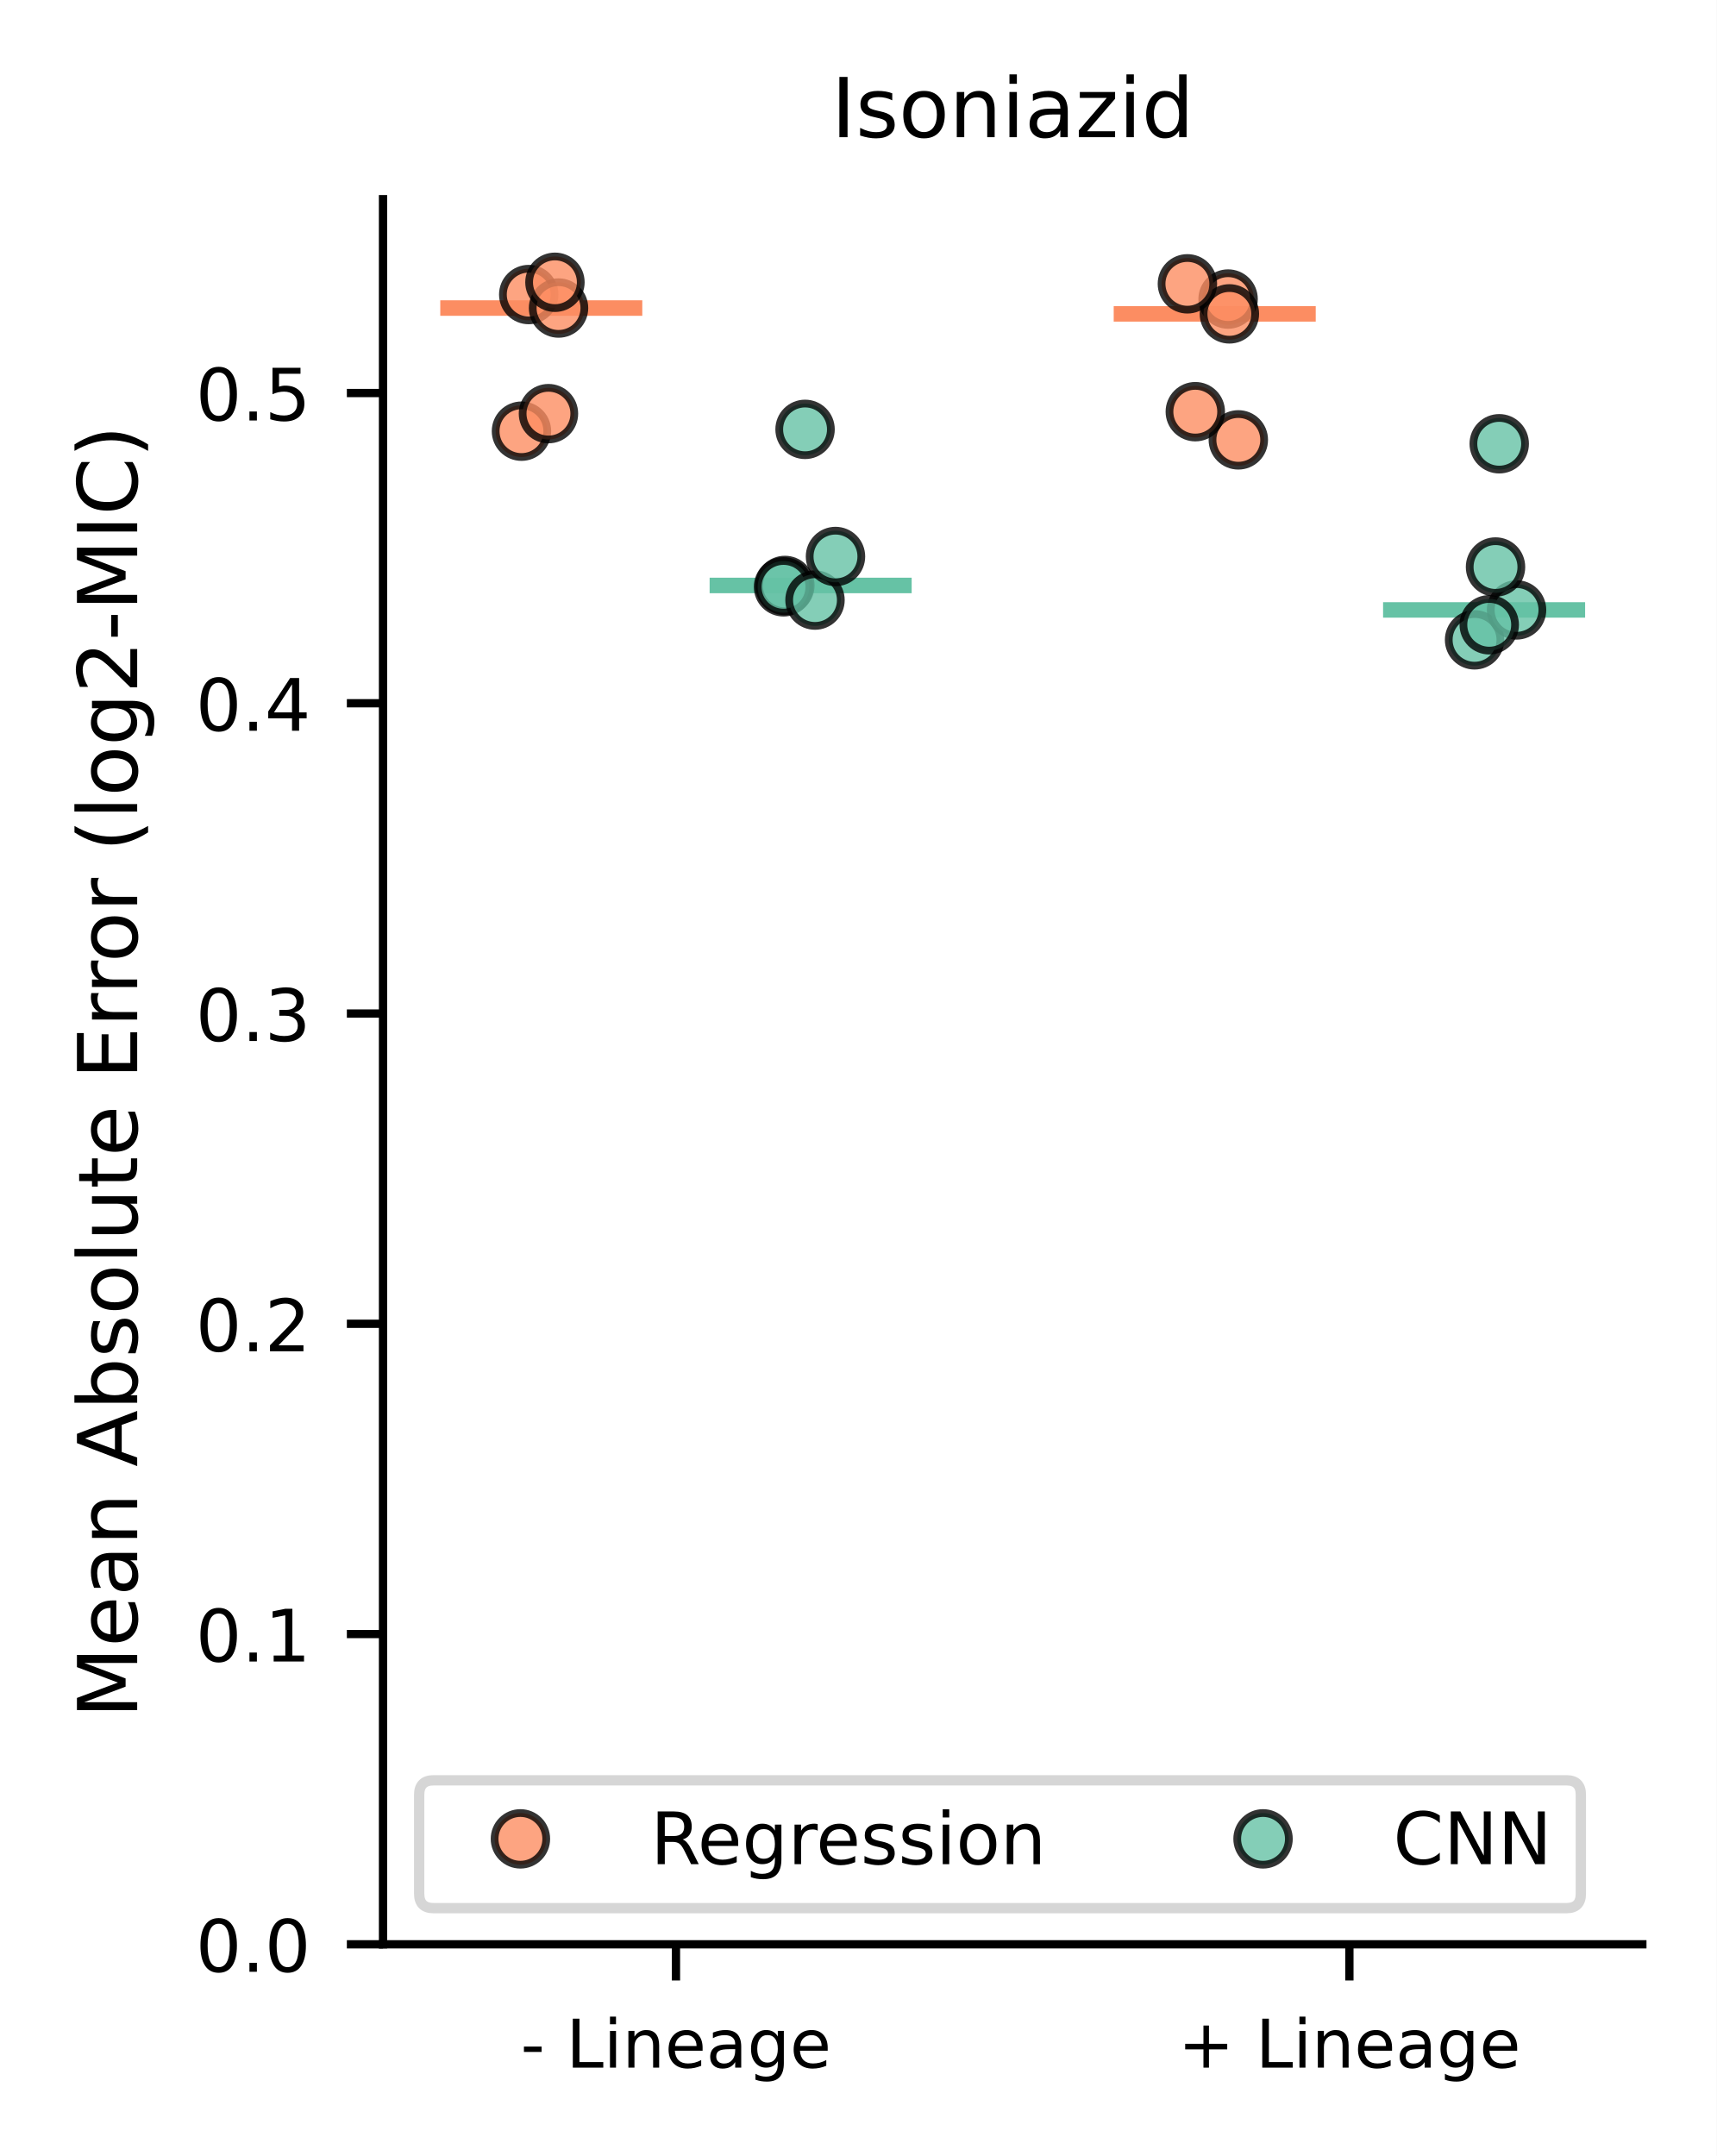
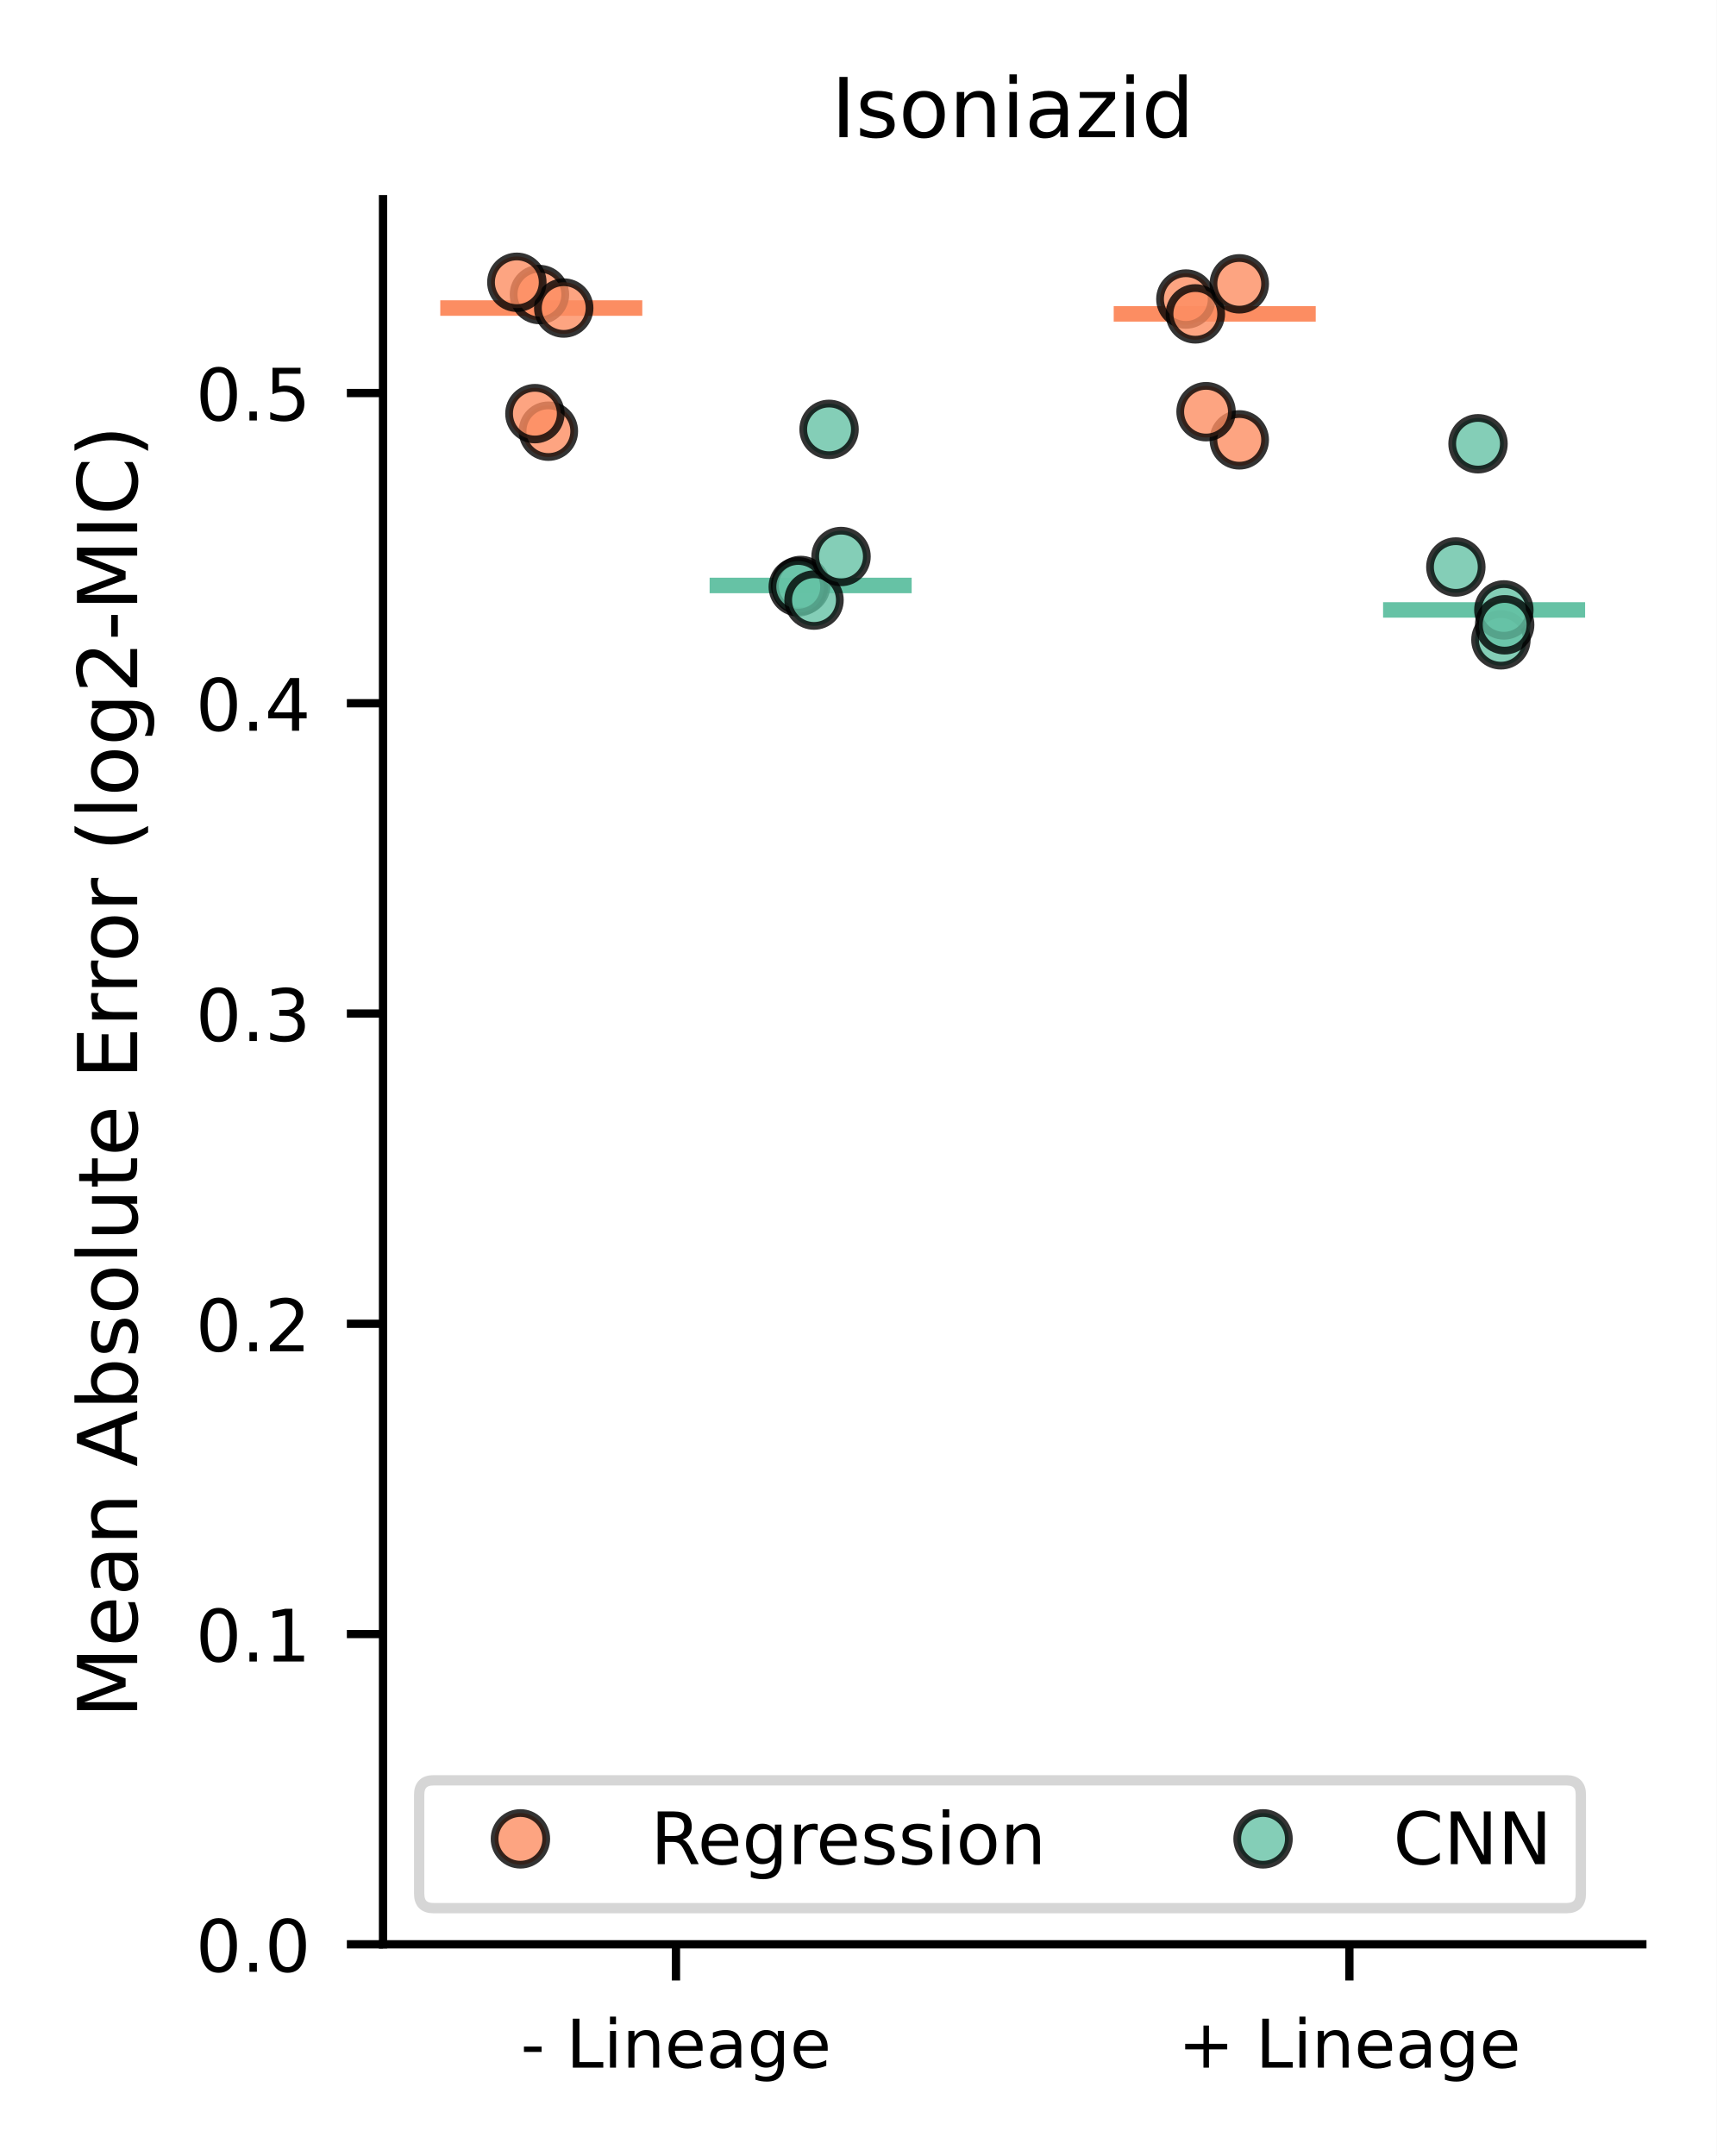
<svg xmlns="http://www.w3.org/2000/svg" xmlns:xlink="http://www.w3.org/1999/xlink" width="166.175pt" height="208.69pt" viewBox="0 0 166.175 208.69" version="1.1">
  <defs>
    <style type="text/css">*{stroke-linejoin: round; stroke-linecap: butt}</style>
  </defs>
  <g id="figure_1">
    <g id="patch_1">
      <path d="M 0 208.69  L 166.175 208.69  L 166.175 0  L 0 0  z " style="fill: #ffffff" />
    </g>
    <g id="axes_1">
      <g id="patch_2">
        <path d="M 37.075 188.199  L 158.975 188.199  L 158.975 19.279  L 37.075 19.279  z " style="fill: #ffffff" />
      </g>
      <g id="LineCollection_1">
-         <path d="M 42.616 29.817  L 62.172 29.817  " clip-path="url(#pcd915bd7c7)" style="fill: none; stroke: #fc8d62; stroke-width: 1.5" />
+         <path d="M 42.616 29.817  L 62.172 29.817  " clip-path="url(#p99bc754892)" style="fill: none; stroke: #fc8d62; stroke-width: 1.5" />
      </g>
      <g id="LineCollection_2">
-         <path d="M 68.69 56.669  L 88.247 56.669  " clip-path="url(#pcd915bd7c7)" style="fill: none; stroke: #66c2a5; stroke-width: 1.5" />
+         <path d="M 68.69 56.669  L 88.247 56.669  " clip-path="url(#p99bc754892)" style="fill: none; stroke: #66c2a5; stroke-width: 1.5" />
      </g>
      <g id="LineCollection_3">
-         <path d="M 107.803 30.382  L 127.359 30.382  " clip-path="url(#pcd915bd7c7)" style="fill: none; stroke: #fc8d62; stroke-width: 1.5" />
+         <path d="M 107.803 30.382  L 127.359 30.382  " clip-path="url(#p99bc754892)" style="fill: none; stroke: #fc8d62; stroke-width: 1.5" />
      </g>
      <g id="LineCollection_4">
-         <path d="M 133.878 59.038  L 153.434 59.038  " clip-path="url(#pcd915bd7c7)" style="fill: none; stroke: #66c2a5; stroke-width: 1.5" />
+         <path d="M 133.878 59.038  L 153.434 59.038  " clip-path="url(#p99bc754892)" style="fill: none; stroke: #66c2a5; stroke-width: 1.5" />
      </g>
      <g id="PathCollection_1">
        <defs>
-           <path id="C0_0_2567f2c1c7" d="M 0 2.5  C 0.663 2.5 1.299 2.237 1.768 1.768  C 2.237 1.299 2.5 0.663 2.5 -0  C 2.5 -0.663 2.237 -1.299 1.768 -1.768  C 1.299 -2.237 0.663 -2.5 0 -2.5  C -0.663 -2.5 -1.299 -2.237 -1.768 -1.768  C -2.237 -1.299 -2.5 -0.663 -2.5 0  C -2.5 0.663 -2.237 1.299 -1.768 1.768  C -1.299 2.237 -0.663 2.5 0 2.5  z " />
+           <path id="C0_0_e6b7c3c4e5" d="M 0 2.5  C 0.663 2.5 1.299 2.237 1.768 1.768  C 2.237 1.299 2.5 0.663 2.5 -0  C 2.5 -0.663 2.237 -1.299 1.768 -1.768  C 1.299 -2.237 0.663 -2.5 0 -2.5  C -0.663 -2.5 -1.299 -2.237 -1.768 -1.768  C -2.237 -1.299 -2.5 -0.663 -2.5 0  C -2.5 0.663 -2.237 1.299 -1.768 1.768  C -1.299 2.237 -0.663 2.5 0 2.5  z " />
        </defs>
-         <g clip-path="url(#pcd915bd7c7)">
-           <use xlink:href="#C0_0_2567f2c1c7" x="50.477" y="41.736" style="fill: #fc8d62; fill-opacity: 0.8; stroke: #000000; stroke-opacity: 0.8; stroke-width: 0.75" />
-         </g>
-         <g clip-path="url(#pcd915bd7c7)">
-           <use xlink:href="#C0_0_2567f2c1c7" x="53.089" y="40.039" style="fill: #fc8d62; fill-opacity: 0.8; stroke: #000000; stroke-opacity: 0.8; stroke-width: 0.75" />
-         </g>
-         <g clip-path="url(#pcd915bd7c7)">
-           <use xlink:href="#C0_0_2567f2c1c7" x="51.18" y="28.511" style="fill: #fc8d62; fill-opacity: 0.8; stroke: #000000; stroke-opacity: 0.8; stroke-width: 0.75" />
-         </g>
-         <g clip-path="url(#pcd915bd7c7)">
-           <use xlink:href="#C0_0_2567f2c1c7" x="54.065" y="29.817" style="fill: #fc8d62; fill-opacity: 0.8; stroke: #000000; stroke-opacity: 0.8; stroke-width: 0.75" />
-         </g>
-         <g clip-path="url(#pcd915bd7c7)">
-           <use xlink:href="#C0_0_2567f2c1c7" x="53.717" y="27.323" style="fill: #fc8d62; fill-opacity: 0.8; stroke: #000000; stroke-opacity: 0.8; stroke-width: 0.75" />
+         <g clip-path="url(#p99bc754892)">
+           <use xlink:href="#C0_0_e6b7c3c4e5" x="53.082" y="41.736" style="fill: #fc8d62; fill-opacity: 0.8; stroke: #000000; stroke-opacity: 0.8; stroke-width: 0.75" />
+         </g>
+         <g clip-path="url(#p99bc754892)">
+           <use xlink:href="#C0_0_e6b7c3c4e5" x="51.778" y="40.039" style="fill: #fc8d62; fill-opacity: 0.8; stroke: #000000; stroke-opacity: 0.8; stroke-width: 0.75" />
+         </g>
+         <g clip-path="url(#p99bc754892)">
+           <use xlink:href="#C0_0_e6b7c3c4e5" x="52.216" y="28.511" style="fill: #fc8d62; fill-opacity: 0.8; stroke: #000000; stroke-opacity: 0.8; stroke-width: 0.75" />
+         </g>
+         <g clip-path="url(#p99bc754892)">
+           <use xlink:href="#C0_0_e6b7c3c4e5" x="54.567" y="29.817" style="fill: #fc8d62; fill-opacity: 0.8; stroke: #000000; stroke-opacity: 0.8; stroke-width: 0.75" />
+         </g>
+         <g clip-path="url(#p99bc754892)">
+           <use xlink:href="#C0_0_e6b7c3c4e5" x="50.029" y="27.323" style="fill: #fc8d62; fill-opacity: 0.8; stroke: #000000; stroke-opacity: 0.8; stroke-width: 0.75" />
        </g>
      </g>
      <g id="PathCollection_2">
        <defs>
-           <path id="C1_0_9e35597eb2" d="M 0 2.5  C 0.663 2.5 1.299 2.237 1.768 1.768  C 2.237 1.299 2.5 0.663 2.5 -0  C 2.5 -0.663 2.237 -1.299 1.768 -1.768  C 1.299 -2.237 0.663 -2.5 0 -2.5  C -0.663 -2.5 -1.299 -2.237 -1.768 -1.768  C -2.237 -1.299 -2.5 -0.663 -2.5 0  C -2.5 0.663 -2.237 1.299 -1.768 1.768  C -1.299 2.237 -0.663 2.5 0 2.5  z " />
+           <path id="C1_0_5ab2968589" d="M 0 2.5  C 0.663 2.5 1.299 2.237 1.768 1.768  C 2.237 1.299 2.5 0.663 2.5 -0  C 2.5 -0.663 2.237 -1.299 1.768 -1.768  C 1.299 -2.237 0.663 -2.5 0 -2.5  C -0.663 -2.5 -1.299 -2.237 -1.768 -1.768  C -2.237 -1.299 -2.5 -0.663 -2.5 0  C -2.5 0.663 -2.237 1.299 -1.768 1.768  C -1.299 2.237 -0.663 2.5 0 2.5  z " />
        </defs>
-         <g clip-path="url(#pcd915bd7c7)">
-           <use xlink:href="#C1_0_9e35597eb2" x="75.974" y="56.669" style="fill: #66c2a5; fill-opacity: 0.8; stroke: #000000; stroke-opacity: 0.8; stroke-width: 0.75" />
-         </g>
-         <g clip-path="url(#pcd915bd7c7)">
-           <use xlink:href="#C1_0_9e35597eb2" x="75.842" y="56.801" style="fill: #66c2a5; fill-opacity: 0.8; stroke: #000000; stroke-opacity: 0.8; stroke-width: 0.75" />
-         </g>
-         <g clip-path="url(#pcd915bd7c7)">
-           <use xlink:href="#C1_0_9e35597eb2" x="78.89" y="58.084" style="fill: #66c2a5; fill-opacity: 0.8; stroke: #000000; stroke-opacity: 0.8; stroke-width: 0.75" />
-         </g>
-         <g clip-path="url(#pcd915bd7c7)">
-           <use xlink:href="#C1_0_9e35597eb2" x="77.928" y="41.561" style="fill: #66c2a5; fill-opacity: 0.8; stroke: #000000; stroke-opacity: 0.8; stroke-width: 0.75" />
-         </g>
-         <g clip-path="url(#pcd915bd7c7)">
-           <use xlink:href="#C1_0_9e35597eb2" x="80.873" y="53.866" style="fill: #66c2a5; fill-opacity: 0.8; stroke: #000000; stroke-opacity: 0.8; stroke-width: 0.75" />
+         <g clip-path="url(#p99bc754892)">
+           <use xlink:href="#C1_0_5ab2968589" x="77.505" y="56.669" style="fill: #66c2a5; fill-opacity: 0.8; stroke: #000000; stroke-opacity: 0.8; stroke-width: 0.75" />
+         </g>
+         <g clip-path="url(#p99bc754892)">
+           <use xlink:href="#C1_0_5ab2968589" x="77.27" y="56.801" style="fill: #66c2a5; fill-opacity: 0.8; stroke: #000000; stroke-opacity: 0.8; stroke-width: 0.75" />
+         </g>
+         <g clip-path="url(#p99bc754892)">
+           <use xlink:href="#C1_0_5ab2968589" x="78.795" y="58.084" style="fill: #66c2a5; fill-opacity: 0.8; stroke: #000000; stroke-opacity: 0.8; stroke-width: 0.75" />
+         </g>
+         <g clip-path="url(#p99bc754892)">
+           <use xlink:href="#C1_0_5ab2968589" x="80.252" y="41.561" style="fill: #66c2a5; fill-opacity: 0.8; stroke: #000000; stroke-opacity: 0.8; stroke-width: 0.75" />
+         </g>
+         <g clip-path="url(#p99bc754892)">
+           <use xlink:href="#C1_0_5ab2968589" x="81.41" y="53.866" style="fill: #66c2a5; fill-opacity: 0.8; stroke: #000000; stroke-opacity: 0.8; stroke-width: 0.75" />
        </g>
      </g>
      <g id="PathCollection_3">
        <defs>
-           <path id="C2_0_d26bcf6272" d="M 0 2.5  C 0.663 2.5 1.299 2.237 1.768 1.768  C 2.237 1.299 2.5 0.663 2.5 -0  C 2.5 -0.663 2.237 -1.299 1.768 -1.768  C 1.299 -2.237 0.663 -2.5 0 -2.5  C -0.663 -2.5 -1.299 -2.237 -1.768 -1.768  C -2.237 -1.299 -2.5 -0.663 -2.5 0  C -2.5 0.663 -2.237 1.299 -1.768 1.768  C -1.299 2.237 -0.663 2.5 0 2.5  z " />
+           <path id="C2_0_49b59b8462" d="M 0 2.5  C 0.663 2.5 1.299 2.237 1.768 1.768  C 2.237 1.299 2.5 0.663 2.5 -0  C 2.5 -0.663 2.237 -1.299 1.768 -1.768  C 1.299 -2.237 0.663 -2.5 0 -2.5  C -0.663 -2.5 -1.299 -2.237 -1.768 -1.768  C -2.237 -1.299 -2.5 -0.663 -2.5 0  C -2.5 0.663 -2.237 1.299 -1.768 1.768  C -1.299 2.237 -0.663 2.5 0 2.5  z " />
        </defs>
-         <g clip-path="url(#pcd915bd7c7)">
-           <use xlink:href="#C2_0_d26bcf6272" x="119.866" y="42.578" style="fill: #fc8d62; fill-opacity: 0.8; stroke: #000000; stroke-opacity: 0.8; stroke-width: 0.75" />
-         </g>
-         <g clip-path="url(#pcd915bd7c7)">
-           <use xlink:href="#C2_0_d26bcf6272" x="115.702" y="39.849" style="fill: #fc8d62; fill-opacity: 0.8; stroke: #000000; stroke-opacity: 0.8; stroke-width: 0.75" />
-         </g>
-         <g clip-path="url(#pcd915bd7c7)">
-           <use xlink:href="#C2_0_d26bcf6272" x="118.876" y="28.947" style="fill: #fc8d62; fill-opacity: 0.8; stroke: #000000; stroke-opacity: 0.8; stroke-width: 0.75" />
-         </g>
-         <g clip-path="url(#pcd915bd7c7)">
-           <use xlink:href="#C2_0_d26bcf6272" x="119.001" y="30.382" style="fill: #fc8d62; fill-opacity: 0.8; stroke: #000000; stroke-opacity: 0.8; stroke-width: 0.75" />
-         </g>
-         <g clip-path="url(#pcd915bd7c7)">
-           <use xlink:href="#C2_0_d26bcf6272" x="114.937" y="27.474" style="fill: #fc8d62; fill-opacity: 0.8; stroke: #000000; stroke-opacity: 0.8; stroke-width: 0.75" />
+         <g clip-path="url(#p99bc754892)">
+           <use xlink:href="#C2_0_49b59b8462" x="119.958" y="42.578" style="fill: #fc8d62; fill-opacity: 0.8; stroke: #000000; stroke-opacity: 0.8; stroke-width: 0.75" />
+         </g>
+         <g clip-path="url(#p99bc754892)">
+           <use xlink:href="#C2_0_49b59b8462" x="116.742" y="39.849" style="fill: #fc8d62; fill-opacity: 0.8; stroke: #000000; stroke-opacity: 0.8; stroke-width: 0.75" />
+         </g>
+         <g clip-path="url(#p99bc754892)">
+           <use xlink:href="#C2_0_49b59b8462" x="114.789" y="28.947" style="fill: #fc8d62; fill-opacity: 0.8; stroke: #000000; stroke-opacity: 0.8; stroke-width: 0.75" />
+         </g>
+         <g clip-path="url(#p99bc754892)">
+           <use xlink:href="#C2_0_49b59b8462" x="115.707" y="30.382" style="fill: #fc8d62; fill-opacity: 0.8; stroke: #000000; stroke-opacity: 0.8; stroke-width: 0.75" />
+         </g>
+         <g clip-path="url(#p99bc754892)">
+           <use xlink:href="#C2_0_49b59b8462" x="119.959" y="27.474" style="fill: #fc8d62; fill-opacity: 0.8; stroke: #000000; stroke-opacity: 0.8; stroke-width: 0.75" />
        </g>
      </g>
      <g id="PathCollection_4">
        <defs>
-           <path id="C3_0_635fb2969f" d="M 0 2.5  C 0.663 2.5 1.299 2.237 1.768 1.768  C 2.237 1.299 2.5 0.663 2.5 -0  C 2.5 -0.663 2.237 -1.299 1.768 -1.768  C 1.299 -2.237 0.663 -2.5 0 -2.5  C -0.663 -2.5 -1.299 -2.237 -1.768 -1.768  C -2.237 -1.299 -2.5 -0.663 -2.5 0  C -2.5 0.663 -2.237 1.299 -1.768 1.768  C -1.299 2.237 -0.663 2.5 0 2.5  z " />
+           <path id="C3_0_7bbd933094" d="M 0 2.5  C 0.663 2.5 1.299 2.237 1.768 1.768  C 2.237 1.299 2.5 0.663 2.5 -0  C 2.5 -0.663 2.237 -1.299 1.768 -1.768  C 1.299 -2.237 0.663 -2.5 0 -2.5  C -0.663 -2.5 -1.299 -2.237 -1.768 -1.768  C -2.237 -1.299 -2.5 -0.663 -2.5 0  C -2.5 0.663 -2.237 1.299 -1.768 1.768  C -1.299 2.237 -0.663 2.5 0 2.5  z " />
        </defs>
-         <g clip-path="url(#pcd915bd7c7)">
-           <use xlink:href="#C3_0_635fb2969f" x="142.734" y="61.934" style="fill: #66c2a5; fill-opacity: 0.8; stroke: #000000; stroke-opacity: 0.8; stroke-width: 0.75" />
-         </g>
-         <g clip-path="url(#pcd915bd7c7)">
-           <use xlink:href="#C3_0_635fb2969f" x="146.799" y="59.038" style="fill: #66c2a5; fill-opacity: 0.8; stroke: #000000; stroke-opacity: 0.8; stroke-width: 0.75" />
-         </g>
-         <g clip-path="url(#pcd915bd7c7)">
-           <use xlink:href="#C3_0_635fb2969f" x="144.154" y="60.476" style="fill: #66c2a5; fill-opacity: 0.8; stroke: #000000; stroke-opacity: 0.8; stroke-width: 0.75" />
-         </g>
-         <g clip-path="url(#pcd915bd7c7)">
-           <use xlink:href="#C3_0_635fb2969f" x="145.121" y="42.954" style="fill: #66c2a5; fill-opacity: 0.8; stroke: #000000; stroke-opacity: 0.8; stroke-width: 0.75" />
-         </g>
-         <g clip-path="url(#pcd915bd7c7)">
-           <use xlink:href="#C3_0_635fb2969f" x="144.762" y="54.884" style="fill: #66c2a5; fill-opacity: 0.8; stroke: #000000; stroke-opacity: 0.8; stroke-width: 0.75" />
+         <g clip-path="url(#p99bc754892)">
+           <use xlink:href="#C3_0_7bbd933094" x="145.284" y="61.934" style="fill: #66c2a5; fill-opacity: 0.8; stroke: #000000; stroke-opacity: 0.8; stroke-width: 0.75" />
+         </g>
+         <g clip-path="url(#p99bc754892)">
+           <use xlink:href="#C3_0_7bbd933094" x="145.569" y="59.038" style="fill: #66c2a5; fill-opacity: 0.8; stroke: #000000; stroke-opacity: 0.8; stroke-width: 0.75" />
+         </g>
+         <g clip-path="url(#p99bc754892)">
+           <use xlink:href="#C3_0_7bbd933094" x="145.648" y="60.476" style="fill: #66c2a5; fill-opacity: 0.8; stroke: #000000; stroke-opacity: 0.8; stroke-width: 0.75" />
+         </g>
+         <g clip-path="url(#p99bc754892)">
+           <use xlink:href="#C3_0_7bbd933094" x="143.069" y="42.954" style="fill: #66c2a5; fill-opacity: 0.8; stroke: #000000; stroke-opacity: 0.8; stroke-width: 0.75" />
+         </g>
+         <g clip-path="url(#p99bc754892)">
+           <use xlink:href="#C3_0_7bbd933094" x="140.921" y="54.884" style="fill: #66c2a5; fill-opacity: 0.8; stroke: #000000; stroke-opacity: 0.8; stroke-width: 0.75" />
        </g>
      </g>
      <g id="line2d_1" />
      <g id="line2d_2" />
      <g id="matplotlib.axis_1">
        <g id="xtick_1">
          <g id="line2d_3">
            <defs>
-               <path id="m77dfff90fc" d="M 0 0  L 0 3.5  " style="stroke: #000000; stroke-width: 0.8" />
+               <path id="me2e20b2c22" d="M 0 0  L 0 3.5  " style="stroke: #000000; stroke-width: 0.8" />
            </defs>
            <g>
-               <use xlink:href="#m77dfff90fc" x="65.431" y="188.199" style="stroke: #000000; stroke-width: 0.8" />
+               <use xlink:href="#me2e20b2c22" x="65.431" y="188.199" style="stroke: #000000; stroke-width: 0.8" />
            </g>
          </g>
          <g id="text_1">
            <g transform="translate(50.39782 200.1377) scale(0.065 -0.065)">
              <defs>
                <path id="DejaVuSans-2d" d="M 313 2009  L 1997 2009  L 1997 1497  L 313 1497  L 313 2009  z " transform="scale(0.015625)" />
                <path id="DejaVuSans-20" transform="scale(0.015625)" />
                <path id="DejaVuSans-4c" d="M 628 4666  L 1259 4666  L 1259 531  L 3531 531  L 3531 0  L 628 0  L 628 4666  z " transform="scale(0.015625)" />
                <path id="DejaVuSans-69" d="M 603 3500  L 1178 3500  L 1178 0  L 603 0  L 603 3500  z M 603 4863  L 1178 4863  L 1178 4134  L 603 4134  L 603 4863  z " transform="scale(0.015625)" />
                <path id="DejaVuSans-6e" d="M 3513 2113  L 3513 0  L 2938 0  L 2938 2094  Q 2938 2591 2744 2837  Q 2550 3084 2163 3084  Q 1697 3084 1428 2787  Q 1159 2491 1159 1978  L 1159 0  L 581 0  L 581 3500  L 1159 3500  L 1159 2956  Q 1366 3272 1645 3428  Q 1925 3584 2291 3584  Q 2894 3584 3203 3211  Q 3513 2838 3513 2113  z " transform="scale(0.015625)" />
                <path id="DejaVuSans-65" d="M 3597 1894  L 3597 1613  L 953 1613  Q 991 1019 1311 708  Q 1631 397 2203 397  Q 2534 397 2845 478  Q 3156 559 3463 722  L 3463 178  Q 3153 47 2828 -22  Q 2503 -91 2169 -91  Q 1331 -91 842 396  Q 353 884 353 1716  Q 353 2575 817 3079  Q 1281 3584 2069 3584  Q 2775 3584 3186 3129  Q 3597 2675 3597 1894  z M 3022 2063  Q 3016 2534 2758 2815  Q 2500 3097 2075 3097  Q 1594 3097 1305 2825  Q 1016 2553 972 2059  L 3022 2063  z " transform="scale(0.015625)" />
                <path id="DejaVuSans-61" d="M 2194 1759  Q 1497 1759 1228 1600  Q 959 1441 959 1056  Q 959 750 1161 570  Q 1363 391 1709 391  Q 2188 391 2477 730  Q 2766 1069 2766 1631  L 2766 1759  L 2194 1759  z M 3341 1997  L 3341 0  L 2766 0  L 2766 531  Q 2569 213 2275 61  Q 1981 -91 1556 -91  Q 1019 -91 701 211  Q 384 513 384 1019  Q 384 1609 779 1909  Q 1175 2209 1959 2209  L 2766 2209  L 2766 2266  Q 2766 2663 2505 2880  Q 2244 3097 1772 3097  Q 1472 3097 1187 3025  Q 903 2953 641 2809  L 641 3341  Q 956 3463 1253 3523  Q 1550 3584 1831 3584  Q 2591 3584 2966 3190  Q 3341 2797 3341 1997  z " transform="scale(0.015625)" />
                <path id="DejaVuSans-67" d="M 2906 1791  Q 2906 2416 2648 2759  Q 2391 3103 1925 3103  Q 1463 3103 1205 2759  Q 947 2416 947 1791  Q 947 1169 1205 825  Q 1463 481 1925 481  Q 2391 481 2648 825  Q 2906 1169 2906 1791  z M 3481 434  Q 3481 -459 3084 -895  Q 2688 -1331 1869 -1331  Q 1566 -1331 1297 -1286  Q 1028 -1241 775 -1147  L 775 -588  Q 1028 -725 1275 -790  Q 1522 -856 1778 -856  Q 2344 -856 2625 -561  Q 2906 -266 2906 331  L 2906 616  Q 2728 306 2450 153  Q 2172 0 1784 0  Q 1141 0 747 490  Q 353 981 353 1791  Q 353 2603 747 3093  Q 1141 3584 1784 3584  Q 2172 3584 2450 3431  Q 2728 3278 2906 2969  L 2906 3500  L 3481 3500  L 3481 434  z " transform="scale(0.015625)" />
              </defs>
              <use xlink:href="#DejaVuSans-2d" />
              <use xlink:href="#DejaVuSans-20" x="36.084" />
              <use xlink:href="#DejaVuSans-4c" x="67.871" />
              <use xlink:href="#DejaVuSans-69" x="123.584" />
              <use xlink:href="#DejaVuSans-6e" x="151.367" />
              <use xlink:href="#DejaVuSans-65" x="214.746" />
              <use xlink:href="#DejaVuSans-61" x="276.27" />
              <use xlink:href="#DejaVuSans-67" x="337.549" />
              <use xlink:href="#DejaVuSans-65" x="401.025" />
            </g>
          </g>
        </g>
        <g id="xtick_2">
          <g id="line2d_4">
            <g>
-               <use xlink:href="#m77dfff90fc" x="130.618" y="188.199" style="stroke: #000000; stroke-width: 0.8" />
+               <use xlink:href="#me2e20b2c22" x="130.618" y="188.199" style="stroke: #000000; stroke-width: 0.8" />
            </g>
          </g>
          <g id="text_2">
            <g transform="translate(114.0341 200.1377) scale(0.065 -0.065)">
              <defs>
                <path id="DejaVuSans-2b" d="M 2944 4013  L 2944 2272  L 4684 2272  L 4684 1741  L 2944 1741  L 2944 0  L 2419 0  L 2419 1741  L 678 1741  L 678 2272  L 2419 2272  L 2419 4013  L 2944 4013  z " transform="scale(0.015625)" />
              </defs>
              <use xlink:href="#DejaVuSans-2b" />
              <use xlink:href="#DejaVuSans-20" x="83.789" />
              <use xlink:href="#DejaVuSans-4c" x="115.576" />
              <use xlink:href="#DejaVuSans-69" x="171.289" />
              <use xlink:href="#DejaVuSans-6e" x="199.072" />
              <use xlink:href="#DejaVuSans-65" x="262.451" />
              <use xlink:href="#DejaVuSans-61" x="323.975" />
              <use xlink:href="#DejaVuSans-67" x="385.254" />
              <use xlink:href="#DejaVuSans-65" x="448.73" />
            </g>
          </g>
        </g>
      </g>
      <g id="matplotlib.axis_2">
        <g id="ytick_1">
          <g id="line2d_5">
            <defs>
-               <path id="mc4db93349b" d="M 0 0  L -3.5 0  " style="stroke: #000000; stroke-width: 0.8" />
+               <path id="mec5efef433" d="M 0 0  L -3.5 0  " style="stroke: #000000; stroke-width: 0.8" />
            </defs>
            <g>
-               <use xlink:href="#mc4db93349b" x="37.075" y="188.199" style="stroke: #000000; stroke-width: 0.8" />
+               <use xlink:href="#mec5efef433" x="37.075" y="188.199" style="stroke: #000000; stroke-width: 0.8" />
            </g>
          </g>
          <g id="text_3">
            <g transform="translate(18.9425 190.8582) scale(0.07 -0.07)">
              <defs>
                <path id="DejaVuSans-30" d="M 2034 4250  Q 1547 4250 1301 3770  Q 1056 3291 1056 2328  Q 1056 1369 1301 889  Q 1547 409 2034 409  Q 2525 409 2770 889  Q 3016 1369 3016 2328  Q 3016 3291 2770 3770  Q 2525 4250 2034 4250  z M 2034 4750  Q 2819 4750 3233 4129  Q 3647 3509 3647 2328  Q 3647 1150 3233 529  Q 2819 -91 2034 -91  Q 1250 -91 836 529  Q 422 1150 422 2328  Q 422 3509 836 4129  Q 1250 4750 2034 4750  z " transform="scale(0.015625)" />
                <path id="DejaVuSans-2e" d="M 684 794  L 1344 794  L 1344 0  L 684 0  L 684 794  z " transform="scale(0.015625)" />
              </defs>
              <use xlink:href="#DejaVuSans-30" />
              <use xlink:href="#DejaVuSans-2e" x="63.623" />
              <use xlink:href="#DejaVuSans-30" x="95.41" />
            </g>
          </g>
        </g>
        <g id="ytick_2">
          <g id="line2d_6">
            <g>
-               <use xlink:href="#mc4db93349b" x="37.075" y="158.167" style="stroke: #000000; stroke-width: 0.8" />
+               <use xlink:href="#mec5efef433" x="37.075" y="158.167" style="stroke: #000000; stroke-width: 0.8" />
            </g>
          </g>
          <g id="text_4">
            <g transform="translate(18.9425 160.8267) scale(0.07 -0.07)">
              <defs>
                <path id="DejaVuSans-31" d="M 794 531  L 1825 531  L 1825 4091  L 703 3866  L 703 4441  L 1819 4666  L 2450 4666  L 2450 531  L 3481 531  L 3481 0  L 794 0  L 794 531  z " transform="scale(0.015625)" />
              </defs>
              <use xlink:href="#DejaVuSans-30" />
              <use xlink:href="#DejaVuSans-2e" x="63.623" />
              <use xlink:href="#DejaVuSans-31" x="95.41" />
            </g>
          </g>
        </g>
        <g id="ytick_3">
          <g id="line2d_7">
            <g>
-               <use xlink:href="#mc4db93349b" x="37.075" y="128.136" style="stroke: #000000; stroke-width: 0.8" />
+               <use xlink:href="#mec5efef433" x="37.075" y="128.136" style="stroke: #000000; stroke-width: 0.8" />
            </g>
          </g>
          <g id="text_5">
            <g transform="translate(18.9425 130.7952) scale(0.07 -0.07)">
              <defs>
                <path id="DejaVuSans-32" d="M 1228 531  L 3431 531  L 3431 0  L 469 0  L 469 531  Q 828 903 1448 1529  Q 2069 2156 2228 2338  Q 2531 2678 2651 2914  Q 2772 3150 2772 3378  Q 2772 3750 2511 3984  Q 2250 4219 1831 4219  Q 1534 4219 1204 4116  Q 875 4013 500 3803  L 500 4441  Q 881 4594 1212 4672  Q 1544 4750 1819 4750  Q 2544 4750 2975 4387  Q 3406 4025 3406 3419  Q 3406 3131 3298 2873  Q 3191 2616 2906 2266  Q 2828 2175 2409 1742  Q 1991 1309 1228 531  z " transform="scale(0.015625)" />
              </defs>
              <use xlink:href="#DejaVuSans-30" />
              <use xlink:href="#DejaVuSans-2e" x="63.623" />
              <use xlink:href="#DejaVuSans-32" x="95.41" />
            </g>
          </g>
        </g>
        <g id="ytick_4">
          <g id="line2d_8">
            <g>
-               <use xlink:href="#mc4db93349b" x="37.075" y="98.104" style="stroke: #000000; stroke-width: 0.8" />
+               <use xlink:href="#mec5efef433" x="37.075" y="98.104" style="stroke: #000000; stroke-width: 0.8" />
            </g>
          </g>
          <g id="text_6">
            <g transform="translate(18.9425 100.7638) scale(0.07 -0.07)">
              <defs>
                <path id="DejaVuSans-33" d="M 2597 2516  Q 3050 2419 3304 2112  Q 3559 1806 3559 1356  Q 3559 666 3084 287  Q 2609 -91 1734 -91  Q 1441 -91 1130 -33  Q 819 25 488 141  L 488 750  Q 750 597 1062 519  Q 1375 441 1716 441  Q 2309 441 2620 675  Q 2931 909 2931 1356  Q 2931 1769 2642 2001  Q 2353 2234 1838 2234  L 1294 2234  L 1294 2753  L 1863 2753  Q 2328 2753 2575 2939  Q 2822 3125 2822 3475  Q 2822 3834 2567 4026  Q 2313 4219 1838 4219  Q 1578 4219 1281 4162  Q 984 4106 628 3988  L 628 4550  Q 988 4650 1302 4700  Q 1616 4750 1894 4750  Q 2613 4750 3031 4423  Q 3450 4097 3450 3541  Q 3450 3153 3228 2886  Q 3006 2619 2597 2516  z " transform="scale(0.015625)" />
              </defs>
              <use xlink:href="#DejaVuSans-30" />
              <use xlink:href="#DejaVuSans-2e" x="63.623" />
              <use xlink:href="#DejaVuSans-33" x="95.41" />
            </g>
          </g>
        </g>
        <g id="ytick_5">
          <g id="line2d_9">
            <g>
-               <use xlink:href="#mc4db93349b" x="37.075" y="68.073" style="stroke: #000000; stroke-width: 0.8" />
+               <use xlink:href="#mec5efef433" x="37.075" y="68.073" style="stroke: #000000; stroke-width: 0.8" />
            </g>
          </g>
          <g id="text_7">
            <g transform="translate(18.9425 70.73228) scale(0.07 -0.07)">
              <defs>
                <path id="DejaVuSans-34" d="M 2419 4116  L 825 1625  L 2419 1625  L 2419 4116  z M 2253 4666  L 3047 4666  L 3047 1625  L 3713 1625  L 3713 1100  L 3047 1100  L 3047 0  L 2419 0  L 2419 1100  L 313 1100  L 313 1709  L 2253 4666  z " transform="scale(0.015625)" />
              </defs>
              <use xlink:href="#DejaVuSans-30" />
              <use xlink:href="#DejaVuSans-2e" x="63.623" />
              <use xlink:href="#DejaVuSans-34" x="95.41" />
            </g>
          </g>
        </g>
        <g id="ytick_6">
          <g id="line2d_10">
            <g>
-               <use xlink:href="#mc4db93349b" x="37.075" y="38.041" style="stroke: #000000; stroke-width: 0.8" />
+               <use xlink:href="#mec5efef433" x="37.075" y="38.041" style="stroke: #000000; stroke-width: 0.8" />
            </g>
          </g>
          <g id="text_8">
            <g transform="translate(18.9425 40.70081) scale(0.07 -0.07)">
              <defs>
                <path id="DejaVuSans-35" d="M 691 4666  L 3169 4666  L 3169 4134  L 1269 4134  L 1269 2991  Q 1406 3038 1543 3061  Q 1681 3084 1819 3084  Q 2600 3084 3056 2656  Q 3513 2228 3513 1497  Q 3513 744 3044 326  Q 2575 -91 1722 -91  Q 1428 -91 1123 -41  Q 819 9 494 109  L 494 744  Q 775 591 1075 516  Q 1375 441 1709 441  Q 2250 441 2565 725  Q 2881 1009 2881 1497  Q 2881 1984 2565 2268  Q 2250 2553 1709 2553  Q 1456 2553 1204 2497  Q 953 2441 691 2322  L 691 4666  z " transform="scale(0.015625)" />
              </defs>
              <use xlink:href="#DejaVuSans-30" />
              <use xlink:href="#DejaVuSans-2e" x="63.623" />
              <use xlink:href="#DejaVuSans-35" x="95.41" />
            </g>
          </g>
        </g>
        <g id="text_9">
          <g transform="translate(13.27875 166.3137) rotate(-90) scale(0.08 -0.08)">
            <defs>
              <path id="DejaVuSans-4d" d="M 628 4666  L 1569 4666  L 2759 1491  L 3956 4666  L 4897 4666  L 4897 0  L 4281 0  L 4281 4097  L 3078 897  L 2444 897  L 1241 4097  L 1241 0  L 628 0  L 628 4666  z " transform="scale(0.015625)" />
              <path id="DejaVuSans-41" d="M 2188 4044  L 1331 1722  L 3047 1722  L 2188 4044  z M 1831 4666  L 2547 4666  L 4325 0  L 3669 0  L 3244 1197  L 1141 1197  L 716 0  L 50 0  L 1831 4666  z " transform="scale(0.015625)" />
              <path id="DejaVuSans-62" d="M 3116 1747  Q 3116 2381 2855 2742  Q 2594 3103 2138 3103  Q 1681 3103 1420 2742  Q 1159 2381 1159 1747  Q 1159 1113 1420 752  Q 1681 391 2138 391  Q 2594 391 2855 752  Q 3116 1113 3116 1747  z M 1159 2969  Q 1341 3281 1617 3432  Q 1894 3584 2278 3584  Q 2916 3584 3314 3078  Q 3713 2572 3713 1747  Q 3713 922 3314 415  Q 2916 -91 2278 -91  Q 1894 -91 1617 61  Q 1341 213 1159 525  L 1159 0  L 581 0  L 581 4863  L 1159 4863  L 1159 2969  z " transform="scale(0.015625)" />
              <path id="DejaVuSans-73" d="M 2834 3397  L 2834 2853  Q 2591 2978 2328 3040  Q 2066 3103 1784 3103  Q 1356 3103 1142 2972  Q 928 2841 928 2578  Q 928 2378 1081 2264  Q 1234 2150 1697 2047  L 1894 2003  Q 2506 1872 2764 1633  Q 3022 1394 3022 966  Q 3022 478 2636 193  Q 2250 -91 1575 -91  Q 1294 -91 989 -36  Q 684 19 347 128  L 347 722  Q 666 556 975 473  Q 1284 391 1588 391  Q 1994 391 2212 530  Q 2431 669 2431 922  Q 2431 1156 2273 1281  Q 2116 1406 1581 1522  L 1381 1569  Q 847 1681 609 1914  Q 372 2147 372 2553  Q 372 3047 722 3315  Q 1072 3584 1716 3584  Q 2034 3584 2315 3537  Q 2597 3491 2834 3397  z " transform="scale(0.015625)" />
              <path id="DejaVuSans-6f" d="M 1959 3097  Q 1497 3097 1228 2736  Q 959 2375 959 1747  Q 959 1119 1226 758  Q 1494 397 1959 397  Q 2419 397 2687 759  Q 2956 1122 2956 1747  Q 2956 2369 2687 2733  Q 2419 3097 1959 3097  z M 1959 3584  Q 2709 3584 3137 3096  Q 3566 2609 3566 1747  Q 3566 888 3137 398  Q 2709 -91 1959 -91  Q 1206 -91 779 398  Q 353 888 353 1747  Q 353 2609 779 3096  Q 1206 3584 1959 3584  z " transform="scale(0.015625)" />
              <path id="DejaVuSans-6c" d="M 603 4863  L 1178 4863  L 1178 0  L 603 0  L 603 4863  z " transform="scale(0.015625)" />
              <path id="DejaVuSans-75" d="M 544 1381  L 544 3500  L 1119 3500  L 1119 1403  Q 1119 906 1312 657  Q 1506 409 1894 409  Q 2359 409 2629 706  Q 2900 1003 2900 1516  L 2900 3500  L 3475 3500  L 3475 0  L 2900 0  L 2900 538  Q 2691 219 2414 64  Q 2138 -91 1772 -91  Q 1169 -91 856 284  Q 544 659 544 1381  z M 1991 3584  L 1991 3584  z " transform="scale(0.015625)" />
              <path id="DejaVuSans-74" d="M 1172 4494  L 1172 3500  L 2356 3500  L 2356 3053  L 1172 3053  L 1172 1153  Q 1172 725 1289 603  Q 1406 481 1766 481  L 2356 481  L 2356 0  L 1766 0  Q 1100 0 847 248  Q 594 497 594 1153  L 594 3053  L 172 3053  L 172 3500  L 594 3500  L 594 4494  L 1172 4494  z " transform="scale(0.015625)" />
              <path id="DejaVuSans-45" d="M 628 4666  L 3578 4666  L 3578 4134  L 1259 4134  L 1259 2753  L 3481 2753  L 3481 2222  L 1259 2222  L 1259 531  L 3634 531  L 3634 0  L 628 0  L 628 4666  z " transform="scale(0.015625)" />
              <path id="DejaVuSans-72" d="M 2631 2963  Q 2534 3019 2420 3045  Q 2306 3072 2169 3072  Q 1681 3072 1420 2755  Q 1159 2438 1159 1844  L 1159 0  L 581 0  L 581 3500  L 1159 3500  L 1159 2956  Q 1341 3275 1631 3429  Q 1922 3584 2338 3584  Q 2397 3584 2469 3576  Q 2541 3569 2628 3553  L 2631 2963  z " transform="scale(0.015625)" />
              <path id="DejaVuSans-28" d="M 1984 4856  Q 1566 4138 1362 3434  Q 1159 2731 1159 2009  Q 1159 1288 1364 580  Q 1569 -128 1984 -844  L 1484 -844  Q 1016 -109 783 600  Q 550 1309 550 2009  Q 550 2706 781 3412  Q 1013 4119 1484 4856  L 1984 4856  z " transform="scale(0.015625)" />
              <path id="DejaVuSans-49" d="M 628 4666  L 1259 4666  L 1259 0  L 628 0  L 628 4666  z " transform="scale(0.015625)" />
              <path id="DejaVuSans-43" d="M 4122 4306  L 4122 3641  Q 3803 3938 3442 4084  Q 3081 4231 2675 4231  Q 1875 4231 1450 3742  Q 1025 3253 1025 2328  Q 1025 1406 1450 917  Q 1875 428 2675 428  Q 3081 428 3442 575  Q 3803 722 4122 1019  L 4122 359  Q 3791 134 3420 21  Q 3050 -91 2638 -91  Q 1578 -91 968 557  Q 359 1206 359 2328  Q 359 3453 968 4101  Q 1578 4750 2638 4750  Q 3056 4750 3426 4639  Q 3797 4528 4122 4306  z " transform="scale(0.015625)" />
              <path id="DejaVuSans-29" d="M 513 4856  L 1013 4856  Q 1481 4119 1714 3412  Q 1947 2706 1947 2009  Q 1947 1309 1714 600  Q 1481 -109 1013 -844  L 513 -844  Q 928 -128 1133 580  Q 1338 1288 1338 2009  Q 1338 2731 1133 3434  Q 928 4138 513 4856  z " transform="scale(0.015625)" />
            </defs>
            <use xlink:href="#DejaVuSans-4d" />
            <use xlink:href="#DejaVuSans-65" x="86.279" />
            <use xlink:href="#DejaVuSans-61" x="147.803" />
            <use xlink:href="#DejaVuSans-6e" x="209.082" />
            <use xlink:href="#DejaVuSans-20" x="272.461" />
            <use xlink:href="#DejaVuSans-41" x="304.248" />
            <use xlink:href="#DejaVuSans-62" x="372.656" />
            <use xlink:href="#DejaVuSans-73" x="436.133" />
            <use xlink:href="#DejaVuSans-6f" x="488.232" />
            <use xlink:href="#DejaVuSans-6c" x="549.414" />
            <use xlink:href="#DejaVuSans-75" x="577.197" />
            <use xlink:href="#DejaVuSans-74" x="640.576" />
            <use xlink:href="#DejaVuSans-65" x="679.785" />
            <use xlink:href="#DejaVuSans-20" x="741.309" />
            <use xlink:href="#DejaVuSans-45" x="773.096" />
            <use xlink:href="#DejaVuSans-72" x="836.279" />
            <use xlink:href="#DejaVuSans-72" x="875.643" />
            <use xlink:href="#DejaVuSans-6f" x="914.506" />
            <use xlink:href="#DejaVuSans-72" x="975.688" />
            <use xlink:href="#DejaVuSans-20" x="1016.801" />
            <use xlink:href="#DejaVuSans-28" x="1048.588" />
            <use xlink:href="#DejaVuSans-6c" x="1087.602" />
            <use xlink:href="#DejaVuSans-6f" x="1115.385" />
            <use xlink:href="#DejaVuSans-67" x="1176.566" />
            <use xlink:href="#DejaVuSans-32" x="1240.043" />
            <use xlink:href="#DejaVuSans-2d" x="1303.666" />
            <use xlink:href="#DejaVuSans-4d" x="1339.75" />
            <use xlink:href="#DejaVuSans-49" x="1426.029" />
            <use xlink:href="#DejaVuSans-43" x="1455.521" />
            <use xlink:href="#DejaVuSans-29" x="1525.346" />
          </g>
        </g>
      </g>
      <g id="patch_3">
        <path d="M 37.075 188.199  L 37.075 19.279  " style="fill: none; stroke: #000000; stroke-width: 0.8; stroke-linejoin: miter; stroke-linecap: square" />
      </g>
      <g id="patch_4">
        <path d="M 37.075 188.199  L 158.975 188.199  " style="fill: none; stroke: #000000; stroke-width: 0.8; stroke-linejoin: miter; stroke-linecap: square" />
      </g>
      <g id="text_10">
        <g transform="translate(80.46594 13.27875) scale(0.08 -0.08)">
          <defs>
            <path id="DejaVuSans-7a" d="M 353 3500  L 3084 3500  L 3084 2975  L 922 459  L 3084 459  L 3084 0  L 275 0  L 275 525  L 2438 3041  L 353 3041  L 353 3500  z " transform="scale(0.015625)" />
            <path id="DejaVuSans-64" d="M 2906 2969  L 2906 4863  L 3481 4863  L 3481 0  L 2906 0  L 2906 525  Q 2725 213 2448 61  Q 2172 -91 1784 -91  Q 1150 -91 751 415  Q 353 922 353 1747  Q 353 2572 751 3078  Q 1150 3584 1784 3584  Q 2172 3584 2448 3432  Q 2725 3281 2906 2969  z M 947 1747  Q 947 1113 1208 752  Q 1469 391 1925 391  Q 2381 391 2643 752  Q 2906 1113 2906 1747  Q 2906 2381 2643 2742  Q 2381 3103 1925 3103  Q 1469 3103 1208 2742  Q 947 2381 947 1747  z " transform="scale(0.015625)" />
          </defs>
          <use xlink:href="#DejaVuSans-49" />
          <use xlink:href="#DejaVuSans-73" x="29.492" />
          <use xlink:href="#DejaVuSans-6f" x="81.592" />
          <use xlink:href="#DejaVuSans-6e" x="142.773" />
          <use xlink:href="#DejaVuSans-69" x="206.152" />
          <use xlink:href="#DejaVuSans-61" x="233.936" />
          <use xlink:href="#DejaVuSans-7a" x="295.215" />
          <use xlink:href="#DejaVuSans-69" x="347.705" />
          <use xlink:href="#DejaVuSans-64" x="375.488" />
        </g>
      </g>
      <g id="legend_1">
        <g id="patch_5">
          <path d="M 41.975 184.699  L 151.621 184.699  Q 153.021 184.699 153.021 183.299  L 153.021 173.724  Q 153.021 172.324 151.621 172.324  L 41.975 172.324  Q 40.575 172.324 40.575 173.724  L 40.575 183.299  Q 40.575 184.699 41.975 184.699  z " style="fill: #ffffff; opacity: 0.8; stroke: #cccccc; stroke-linejoin: miter" />
        </g>
        <g id="line2d_11">
          <defs>
-             <path id="mc0acf26861" d="M 0 2.5  C 0.663 2.5 1.299 2.237 1.768 1.768  C 2.237 1.299 2.5 0.663 2.5 0  C 2.5 -0.663 2.237 -1.299 1.768 -1.768  C 1.299 -2.237 0.663 -2.5 0 -2.5  C -0.663 -2.5 -1.299 -2.237 -1.768 -1.768  C -2.237 -1.299 -2.5 -0.663 -2.5 0  C -2.5 0.663 -2.237 1.299 -1.768 1.768  C -1.299 2.237 -0.663 2.5 0 2.5  z " style="stroke: #000000; stroke-opacity: 0.8; stroke-width: 0.75" />
+             <path id="m045d6c56dd" d="M 0 2.5  C 0.663 2.5 1.299 2.237 1.768 1.768  C 2.237 1.299 2.5 0.663 2.5 0  C 2.5 -0.663 2.237 -1.299 1.768 -1.768  C 1.299 -2.237 0.663 -2.5 0 -2.5  C -0.663 -2.5 -1.299 -2.237 -1.768 -1.768  C -2.237 -1.299 -2.5 -0.663 -2.5 0  C -2.5 0.663 -2.237 1.299 -1.768 1.768  C -1.299 2.237 -0.663 2.5 0 2.5  z " style="stroke: #000000; stroke-opacity: 0.8; stroke-width: 0.75" />
          </defs>
          <g>
-             <use xlink:href="#mc0acf26861" x="50.375" y="177.993" style="fill: #fc8d62; fill-opacity: 0.8; stroke: #000000; stroke-opacity: 0.8; stroke-width: 0.75" />
+             <use xlink:href="#m045d6c56dd" x="50.375" y="177.993" style="fill: #fc8d62; fill-opacity: 0.8; stroke: #000000; stroke-opacity: 0.8; stroke-width: 0.75" />
          </g>
        </g>
        <g id="text_11">
          <g transform="translate(62.97469 180.443) scale(0.07 -0.07)">
            <defs>
              <path id="DejaVuSans-52" d="M 2841 2188  Q 3044 2119 3236 1894  Q 3428 1669 3622 1275  L 4263 0  L 3584 0  L 2988 1197  Q 2756 1666 2539 1819  Q 2322 1972 1947 1972  L 1259 1972  L 1259 0  L 628 0  L 628 4666  L 2053 4666  Q 2853 4666 3247 4331  Q 3641 3997 3641 3322  Q 3641 2881 3436 2590  Q 3231 2300 2841 2188  z M 1259 4147  L 1259 2491  L 2053 2491  Q 2509 2491 2742 2702  Q 2975 2913 2975 3322  Q 2975 3731 2742 3939  Q 2509 4147 2053 4147  L 1259 4147  z " transform="scale(0.015625)" />
            </defs>
            <use xlink:href="#DejaVuSans-52" />
            <use xlink:href="#DejaVuSans-65" x="64.982" />
            <use xlink:href="#DejaVuSans-67" x="126.506" />
            <use xlink:href="#DejaVuSans-72" x="189.982" />
            <use xlink:href="#DejaVuSans-65" x="228.846" />
            <use xlink:href="#DejaVuSans-73" x="290.369" />
            <use xlink:href="#DejaVuSans-73" x="342.469" />
            <use xlink:href="#DejaVuSans-69" x="394.568" />
            <use xlink:href="#DejaVuSans-6f" x="422.352" />
            <use xlink:href="#DejaVuSans-6e" x="483.533" />
          </g>
        </g>
        <g id="line2d_12">
          <defs>
-             <path id="m7c9b924aaa" d="M 0 2.5  C 0.663 2.5 1.299 2.237 1.768 1.768  C 2.237 1.299 2.5 0.663 2.5 0  C 2.5 -0.663 2.237 -1.299 1.768 -1.768  C 1.299 -2.237 0.663 -2.5 0 -2.5  C -0.663 -2.5 -1.299 -2.237 -1.768 -1.768  C -2.237 -1.299 -2.5 -0.663 -2.5 0  C -2.5 0.663 -2.237 1.299 -1.768 1.768  C -1.299 2.237 -0.663 2.5 0 2.5  z " style="stroke: #000000; stroke-opacity: 0.8; stroke-width: 0.75" />
+             <path id="m5d8d8274f0" d="M 0 2.5  C 0.663 2.5 1.299 2.237 1.768 1.768  C 2.237 1.299 2.5 0.663 2.5 0  C 2.5 -0.663 2.237 -1.299 1.768 -1.768  C 1.299 -2.237 0.663 -2.5 0 -2.5  C -0.663 -2.5 -1.299 -2.237 -1.768 -1.768  C -2.237 -1.299 -2.5 -0.663 -2.5 0  C -2.5 0.663 -2.237 1.299 -1.768 1.768  C -1.299 2.237 -0.663 2.5 0 2.5  z " style="stroke: #000000; stroke-opacity: 0.8; stroke-width: 0.75" />
          </defs>
          <g>
-             <use xlink:href="#m7c9b924aaa" x="122.259" y="177.993" style="fill: #66c2a5; fill-opacity: 0.8; stroke: #000000; stroke-opacity: 0.8; stroke-width: 0.75" />
+             <use xlink:href="#m5d8d8274f0" x="122.259" y="177.993" style="fill: #66c2a5; fill-opacity: 0.8; stroke: #000000; stroke-opacity: 0.8; stroke-width: 0.75" />
          </g>
        </g>
        <g id="text_12">
          <g transform="translate(134.8592 180.443) scale(0.07 -0.07)">
            <defs>
              <path id="DejaVuSans-4e" d="M 628 4666  L 1478 4666  L 3547 763  L 3547 4666  L 4159 4666  L 4159 0  L 3309 0  L 1241 3903  L 1241 0  L 628 0  L 628 4666  z " transform="scale(0.015625)" />
            </defs>
            <use xlink:href="#DejaVuSans-43" />
            <use xlink:href="#DejaVuSans-4e" x="69.824" />
            <use xlink:href="#DejaVuSans-4e" x="144.629" />
          </g>
        </g>
      </g>
    </g>
  </g>
  <defs>
-     <clipPath id="pcd915bd7c7">
+     <clipPath id="p99bc754892">
      <rect x="37.075" y="19.279" width="121.9" height="168.92" />
    </clipPath>
  </defs>
</svg>
